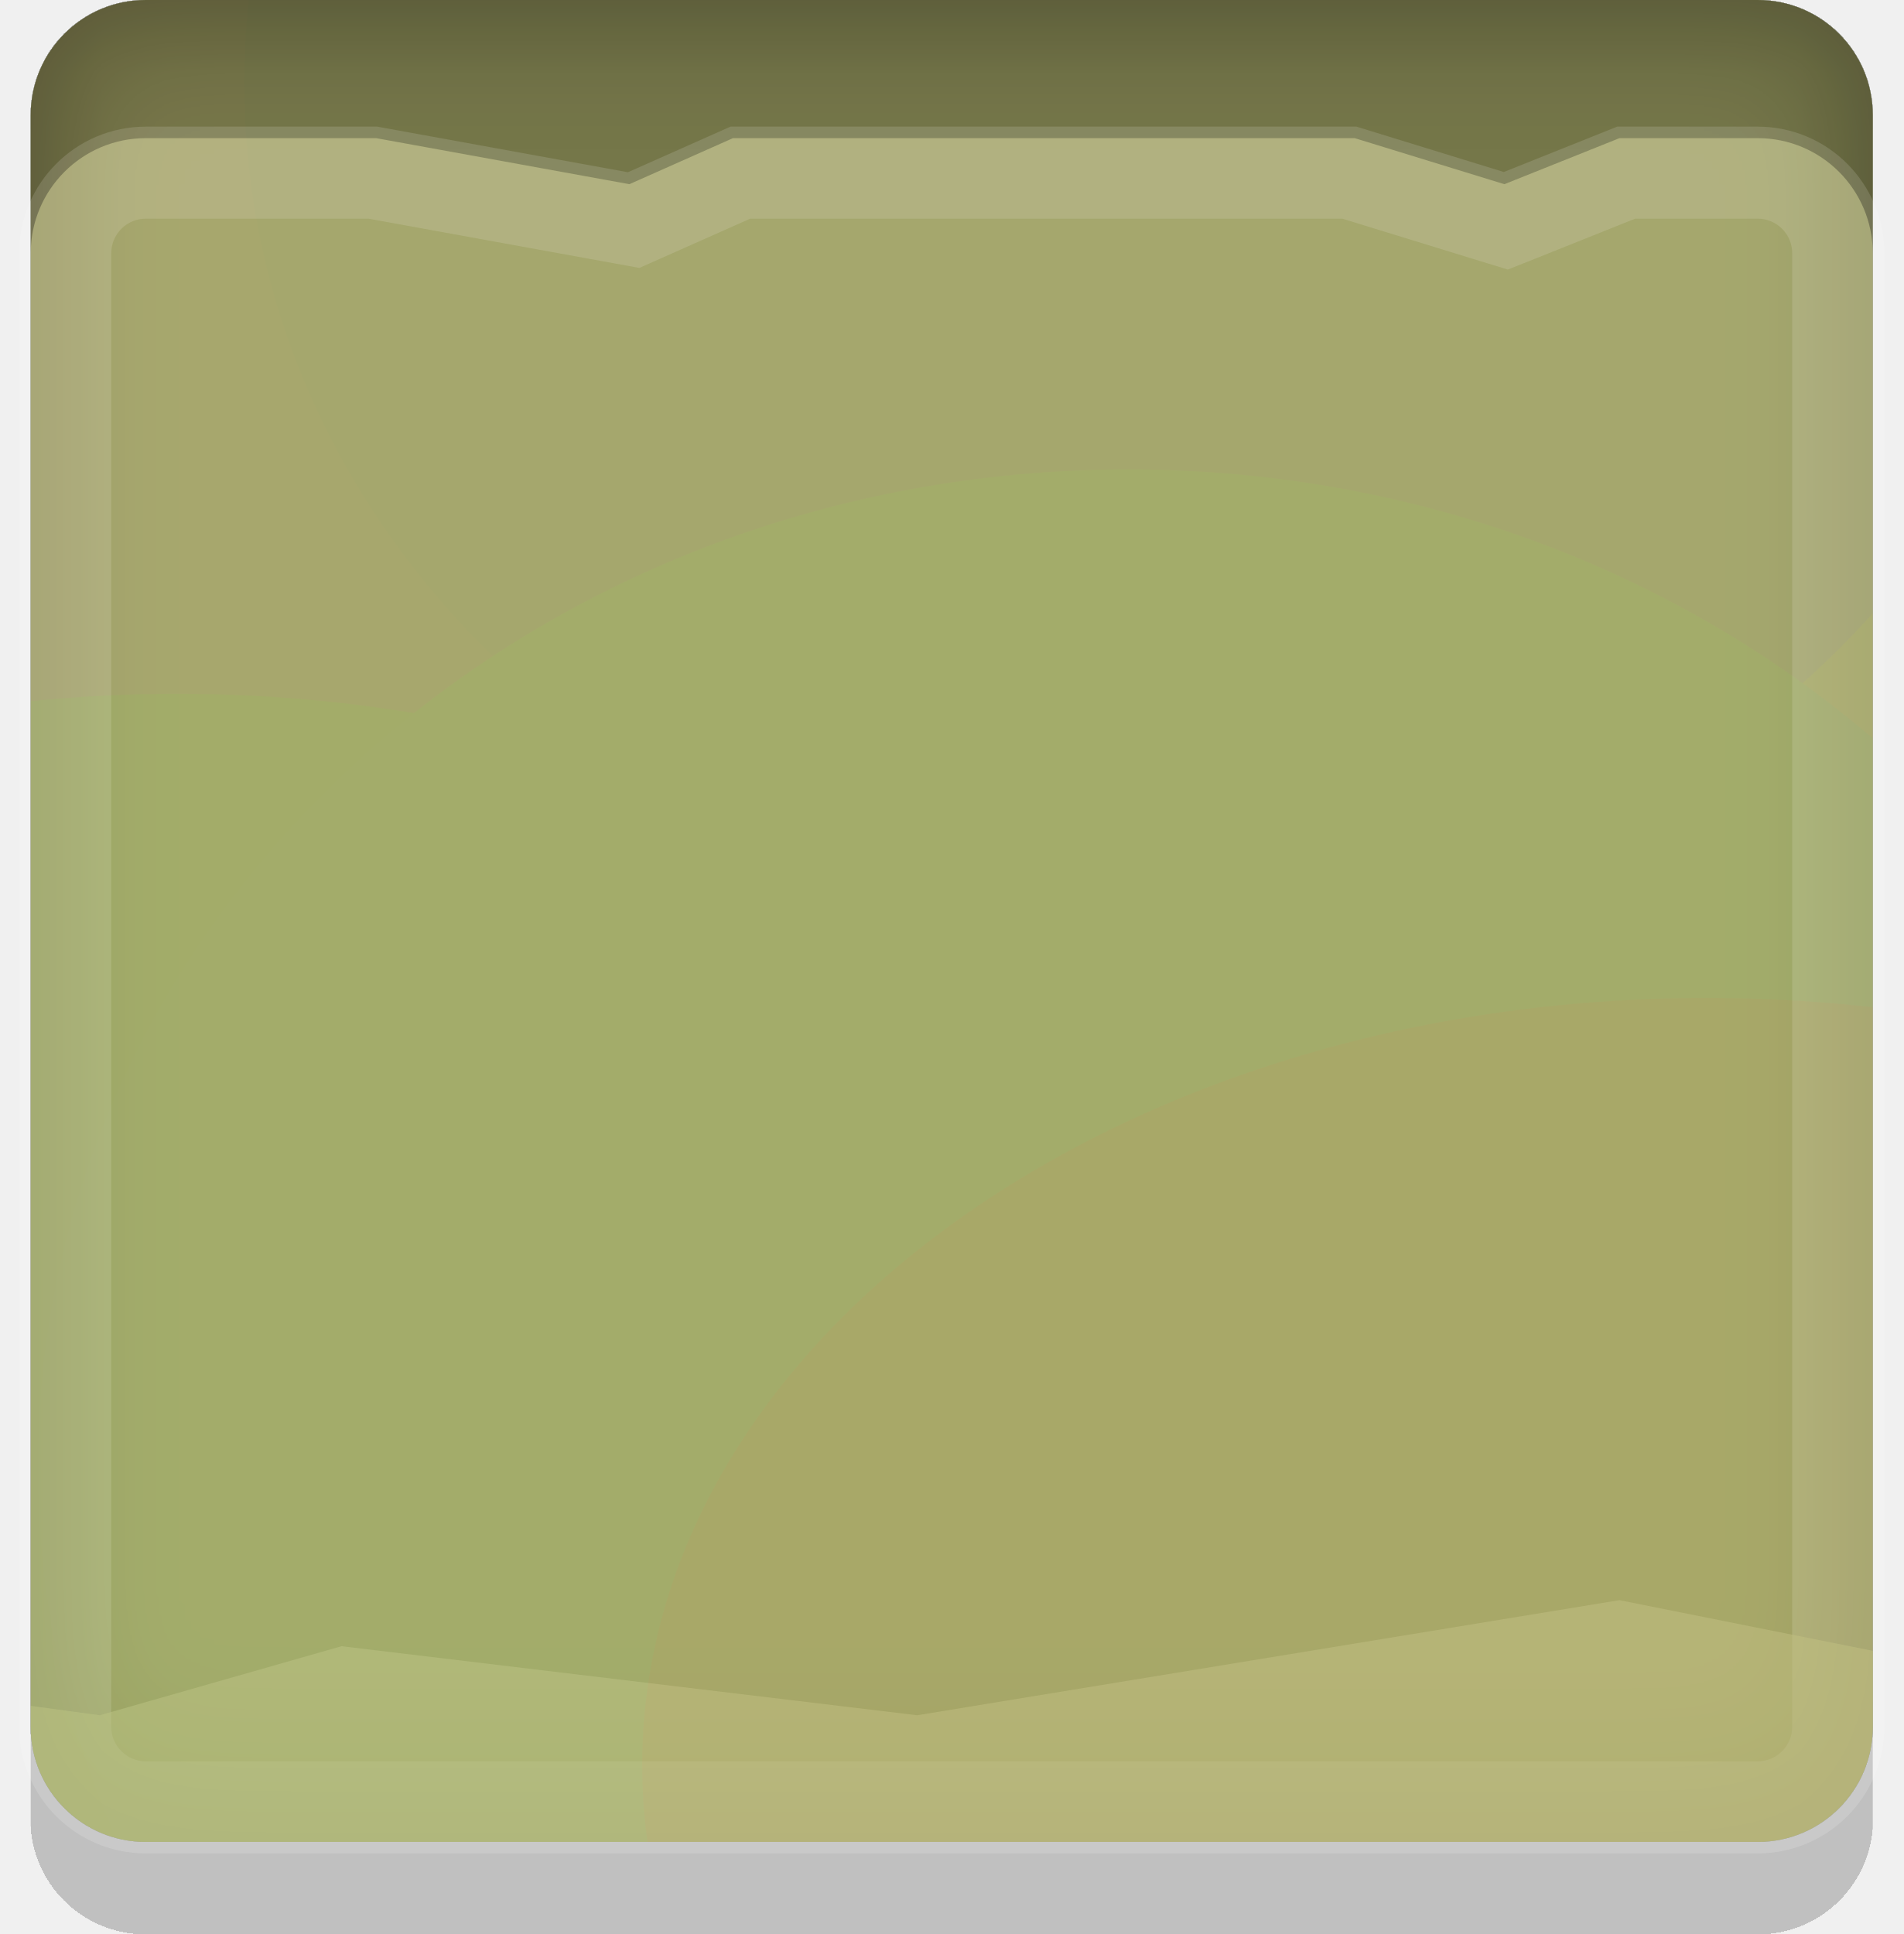
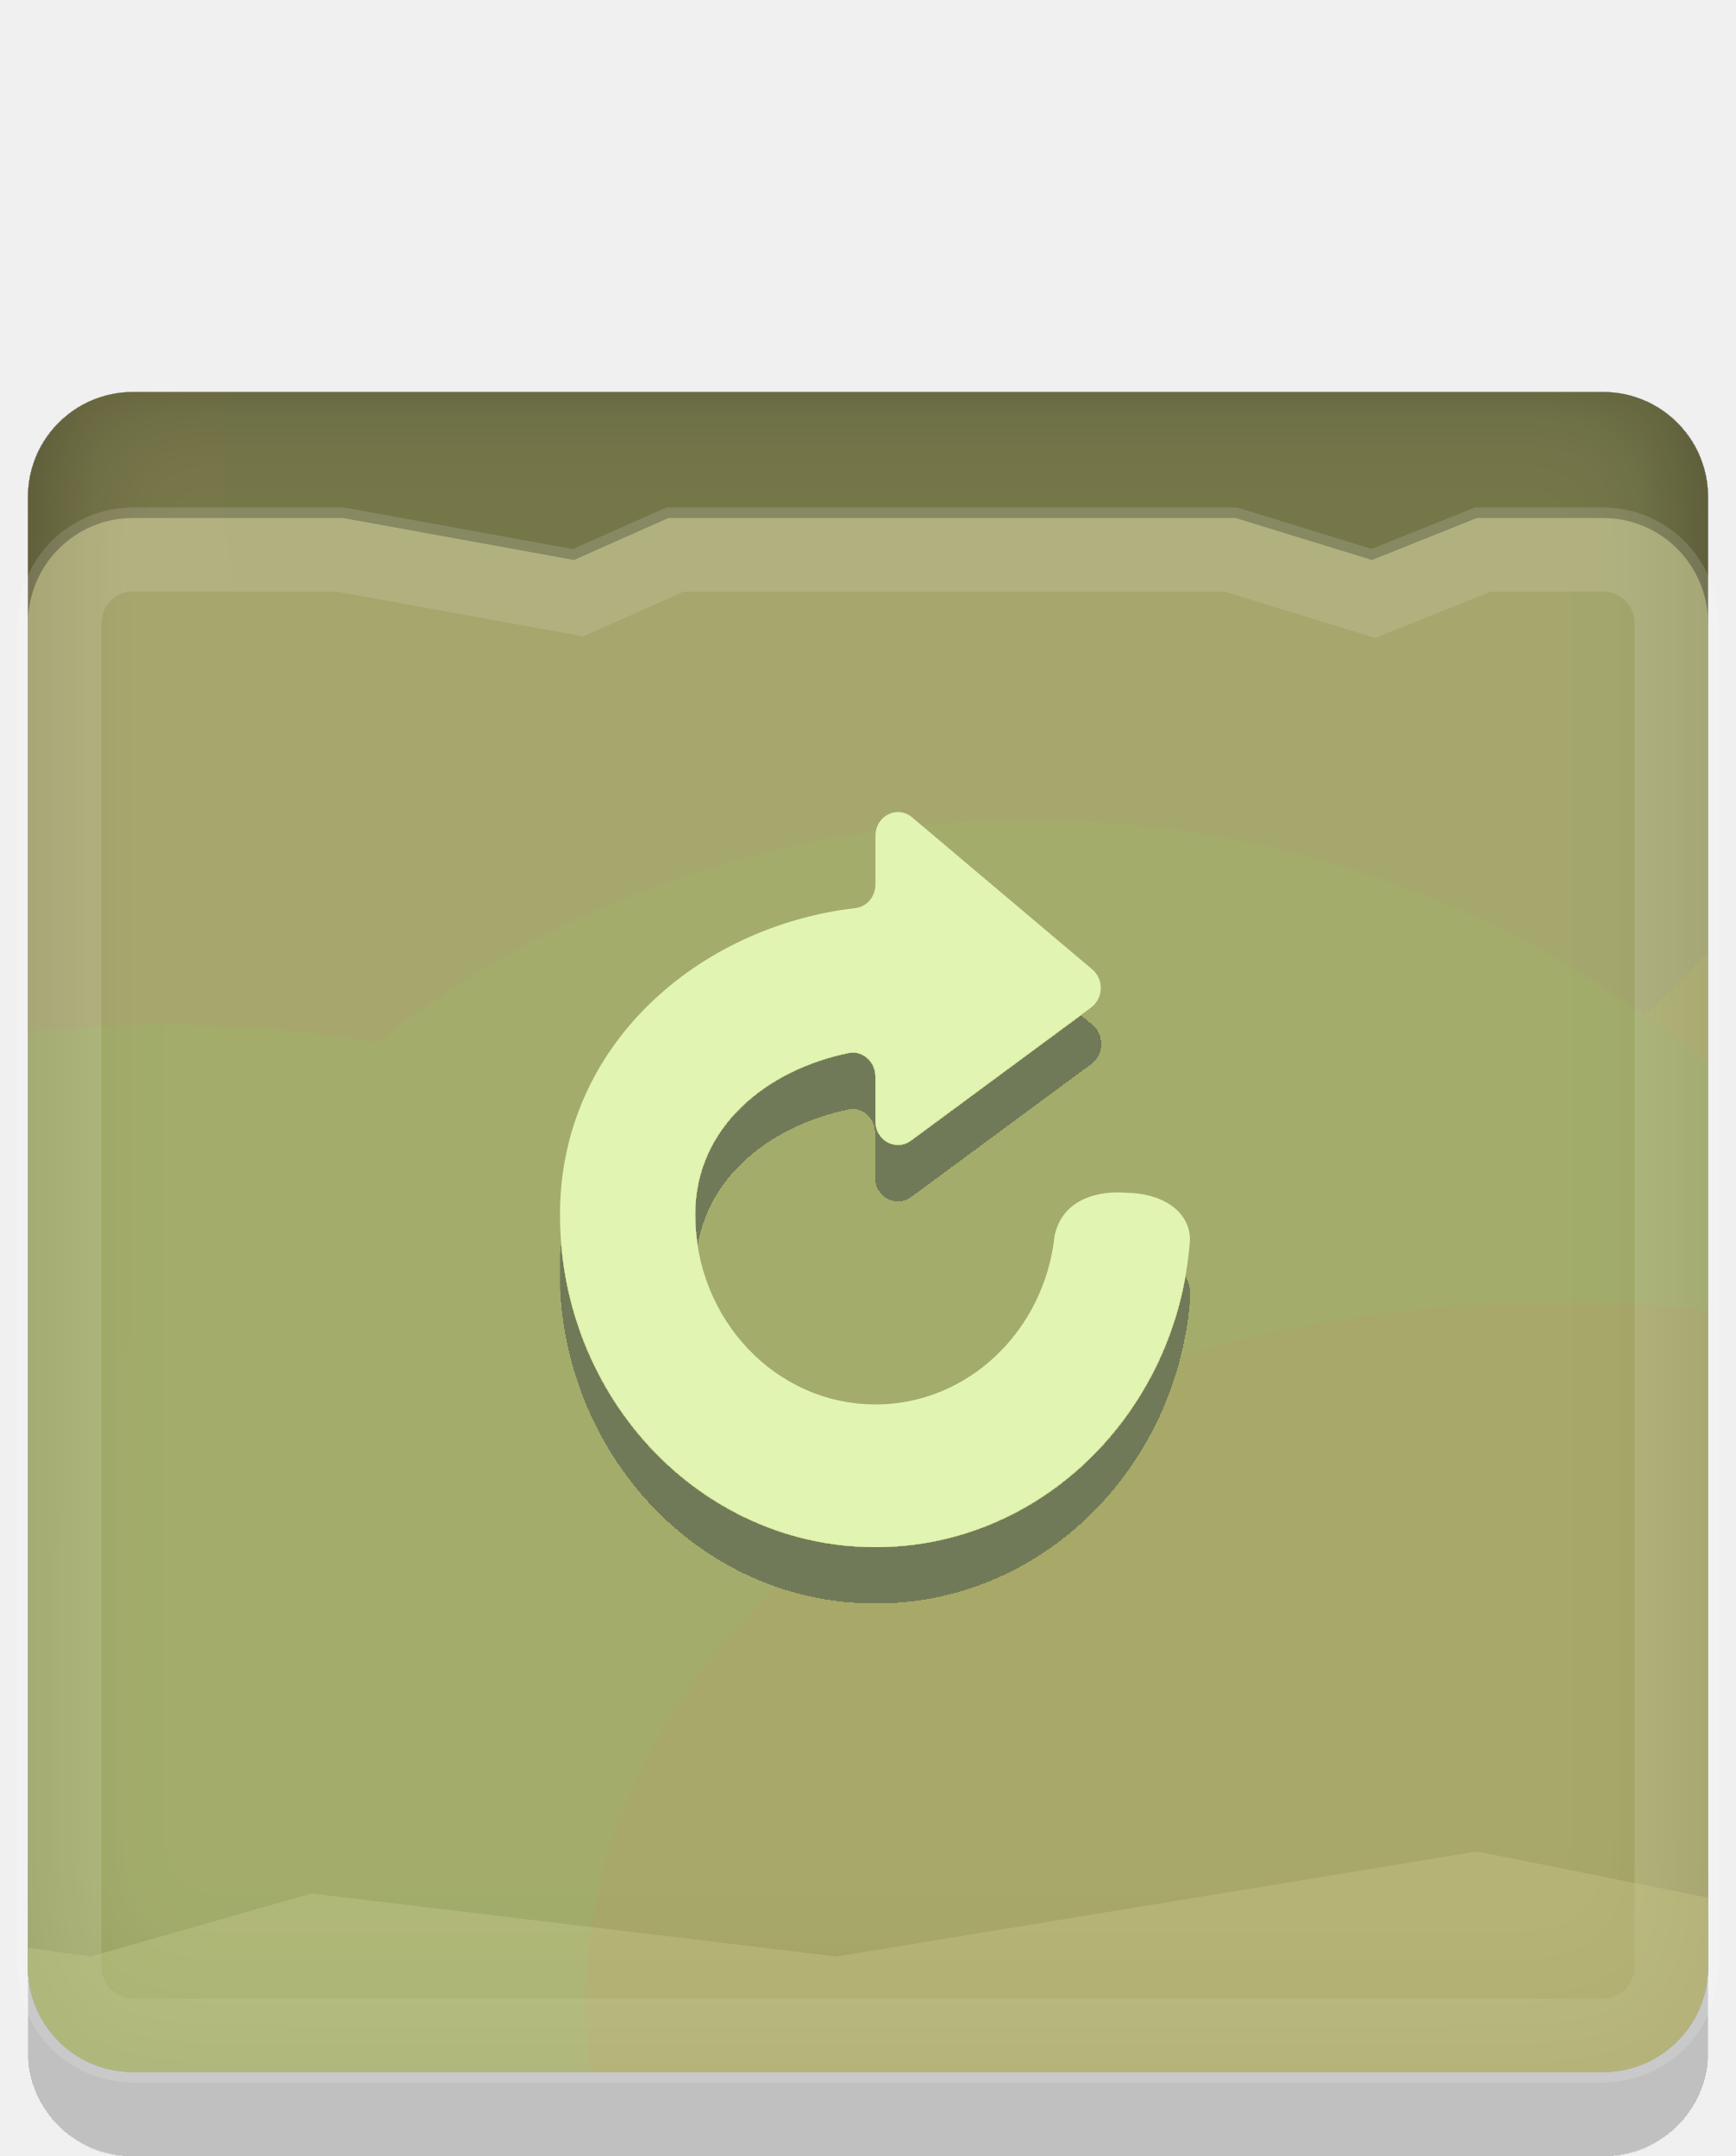
- <svg xmlns="http://www.w3.org/2000/svg" width="62" height="63" viewBox="0 0 62 63" fill="none">
-   <g filter="url(#filter0_di_234_3599)">
-     <path d="M4.75 60L57.25 60C59.321 60 61 58.321 61 56.25L61 3.75C61 1.679 59.321 0 57.25 0L4.75 0C2.679 0 1 1.679 1 3.75L1 56.25C1 58.321 2.679 60 4.75 60Z" fill="#787B4A" />
+ <svg xmlns="http://www.w3.org/2000/svg" width="62" height="77" viewBox="0 0 62 77" fill="none">
+   <g filter="url(#filter0_di_236_3692)">
+     <path d="M4.75 74H57.25C59.321 74 61 72.321 61 70.25L61 17.75C61 15.679 59.321 14 57.25 14L4.75 14C2.679 14 1 15.679 1 17.75L1 70.25C1 72.321 2.679 74 4.75 74Z" fill="#787B4A" />
  </g>
  <g style="mix-blend-mode:screen">
-     <path d="M57.25 60C59.321 60 61 58.321 61 56.25L61 8.25C61 6.179 59.321 4.5 57.25 4.5H52.75L49 6L44.125 4.5L23.875 4.5L20.5 6L12.25 4.5H4.75C2.679 4.5 1 6.179 1 8.25L1 56.25C1 58.321 2.679 60 4.75 60L57.25 60Z" fill="#646736" />
-     <path d="M48.669 7.076L49.049 7.192L49.418 7.045L52.967 5.625H57.25C58.7 5.625 59.875 6.8 59.875 8.25L59.875 56.25C59.875 57.7 58.7 58.875 57.25 58.875L4.75 58.875C3.3 58.875 2.125 57.7 2.125 56.25L2.125 8.25C2.125 6.8 3.3 5.625 4.75 5.625H12.149L20.299 7.107L20.64 7.169L20.957 7.028L24.113 5.625L43.956 5.625L48.669 7.076Z" stroke="white" stroke-opacity="0.15" stroke-width="3" />
+     <path d="M57.25 74C59.321 74 61 72.321 61 70.25L61 22.25C61 20.179 59.321 18.5 57.25 18.5H52.75L49 20L44.125 18.5L23.875 18.5L20.5 20L12.25 18.5H4.75C2.679 18.5 1 20.179 1 22.25L1 70.25C1 72.321 2.679 74 4.75 74H57.25Z" fill="#646736" />
+     <path d="M48.669 21.076L49.049 21.192L49.418 21.045L52.967 19.625H57.25C58.7 19.625 59.875 20.8 59.875 22.25L59.875 70.25C59.875 71.7 58.7 72.875 57.25 72.875H4.75C3.3 72.875 2.125 71.7 2.125 70.25L2.125 22.25C2.125 20.8 3.3 19.625 4.75 19.625H12.149L20.299 21.107L20.64 21.169L20.957 21.028L24.113 19.625L43.956 19.625L48.669 21.076Z" stroke="white" stroke-opacity="0.15" stroke-width="3" />
  </g>
  <g style="mix-blend-mode:lighten" opacity="0.5">
-     <path fill-rule="evenodd" clip-rule="evenodd" d="M60.98 56.633C60.788 58.524 59.192 60 57.25 60L4.75 60C2.679 60 1 58.321 1 56.25V55.568L3.25 55.875L11.125 53.625L29.875 55.875L52.75 52.125L61 53.775V56.25C61 56.38 60.993 56.507 60.98 56.633Z" fill="#CACC8E" />
+     <path fill-rule="evenodd" clip-rule="evenodd" d="M60.98 70.633C60.788 72.524 59.192 74 57.25 74H4.75C2.679 74 1 72.321 1 70.25V69.568L3.25 69.875L11.125 67.625L29.875 69.875L52.75 66.125L61 67.775V70.25C61 70.38 60.993 70.507 60.98 70.633Z" fill="#CACC8E" />
  </g>
  <g style="mix-blend-mode:color" opacity="0.2">
-     <path d="M4.75 60L57.25 60C59.321 60 61 58.321 61 56.25L61 3.75C61 1.679 59.321 0 57.25 0L4.75 0C2.679 0 1 1.679 1 3.75L1 56.25C1 58.321 2.679 60 4.75 60Z" fill="#F8FF8E" fill-opacity="0.5" />
+     <path d="M4.75 74H57.25C59.321 74 61 72.321 61 70.25L61 17.75C61 15.679 59.321 14 57.25 14L4.75 14C2.679 14 1 15.679 1 17.75L1 70.25C1 72.321 2.679 74 4.75 74Z" fill="#F8FF8E" fill-opacity="0.5" />
  </g>
-   <mask id="mask0_234_3599" style="mask-type:alpha" maskUnits="userSpaceOnUse" x="1" y="0" width="60" height="60">
-     <path opacity="0.1" d="M4.75 60L57.25 60C59.321 60 61 58.321 61 56.25L61 3.75C61 1.679 59.321 0 57.25 0L4.75 0C2.679 0 1 1.679 1 3.75L1 56.25C1 58.321 2.679 60 4.75 60Z" fill="#5D6035" />
+   <mask id="mask0_236_3692" style="mask-type:alpha" maskUnits="userSpaceOnUse" x="1" y="14" width="60" height="60">
+     <path opacity="0.1" d="M4.75 74H57.25C59.321 74 61 72.321 61 70.25L61 17.75C61 15.679 59.321 14 57.25 14L4.75 14C2.679 14 1 15.679 1 17.75L1 70.25C1 72.321 2.679 74 4.75 74Z" fill="#5D6035" />
  </mask>
-   <g mask="url(#mask0_234_3599)">
-     <g filter="url(#filter1_d_234_3599)">
-       <path d="M-55.25 60L57.25 60C59.321 60 61 58.321 61 56.25L61 3.75C61 1.679 59.321 0 57.25 0L-55.25 0C-57.321 0 -59 1.679 -59 3.75V56.25C-59 58.321 -57.321 60 -55.25 60Z" fill="#704A7B" />
+   <g mask="url(#mask0_236_3692)">
+     <g filter="url(#filter1_d_236_3692)">
+       <path d="M-55.25 74L57.25 74C59.321 74 61 72.321 61 70.25L61 17.75C61 15.679 59.321 14 57.25 14L-55.25 14C-57.321 14 -59 15.679 -59 17.75V70.25C-59 72.321 -57.321 74 -55.25 74Z" fill="#704A7B" />
    </g>
-     <path d="M47.636 -9.126C30.729 -9.126 17.023 1.479 17.023 14.562C17.023 27.644 30.729 38.249 47.636 38.249C64.544 38.249 78.25 27.644 78.25 14.562C78.25 1.479 64.544 -9.126 47.636 -9.126Z" fill="#7B6E4A" />
-     <path d="M5.778 22.602C-13.122 22.602 -28.443 33.66 -28.443 47.301C-28.443 60.942 -13.122 72.001 5.778 72.001C24.678 72.001 39.999 60.942 39.999 47.301C39.999 33.66 24.678 22.602 5.778 22.602Z" fill="#4A7B51" />
-     <path d="M37.853 -24.615C21.341 -24.615 7.956 -12.389 7.956 2.692C7.956 17.774 21.341 30 37.853 30C54.365 30 67.75 17.774 67.75 2.692C67.75 -12.389 54.365 -24.615 37.853 -24.615Z" fill="#5F4A7B" />
-     <path d="M36.742 15.292C17.132 15.292 1.235 29.834 1.235 47.771C1.235 65.709 17.132 80.25 36.742 80.25C56.353 80.25 72.25 65.709 72.25 47.771C72.25 29.834 56.353 15.292 36.742 15.292Z" fill="#4A7B61" />
-     <path d="M55.584 32.508C36.438 32.508 20.918 43.699 20.918 57.504C20.918 71.309 36.438 82.499 55.584 82.499C74.73 82.499 90.25 71.309 90.25 57.504C90.25 43.699 74.73 32.508 55.584 32.508Z" fill="#7B534A" />
-     <path d="M4.75 60L57.25 60C59.321 60 61 58.321 61 56.25L61 3.75C61 1.679 59.321 0 57.25 0L4.75 0C2.679 0 1 1.679 1 3.75L1 56.25C1 58.321 2.679 60 4.75 60Z" fill="#787B4A" fill-opacity="0.01" />
+     <path d="M47.636 4.874C30.729 4.874 17.023 15.479 17.023 28.562C17.023 41.644 30.729 52.249 47.636 52.249C64.544 52.249 78.25 41.644 78.25 28.562C78.25 15.479 64.544 4.874 47.636 4.874Z" fill="#7B6E4A" />
+     <path d="M5.778 36.602C-13.122 36.602 -28.443 47.66 -28.443 61.301C-28.443 74.942 -13.122 86.001 5.778 86.001C24.678 86.001 39.999 74.942 39.999 61.301C39.999 47.66 24.678 36.602 5.778 36.602Z" fill="#4A7B51" />
+     <path d="M37.853 -10.615C21.341 -10.615 7.956 1.611 7.956 16.692C7.956 31.774 21.341 43.999 37.853 43.999C54.365 43.999 67.75 31.774 67.75 16.692C67.75 1.611 54.365 -10.615 37.853 -10.615Z" fill="#5F4A7B" />
+     <path d="M36.742 29.292C17.132 29.292 1.235 43.834 1.235 61.771C1.235 79.709 17.132 94.25 36.742 94.25C56.353 94.25 72.25 79.709 72.25 61.771C72.25 43.834 56.353 29.292 36.742 29.292Z" fill="#4A7B61" />
+     <path d="M55.584 46.508C36.438 46.508 20.918 57.699 20.918 71.504C20.918 85.309 36.438 96.499 55.584 96.499C74.73 96.499 90.25 85.309 90.25 71.504C90.25 57.699 74.73 46.508 55.584 46.508Z" fill="#7B534A" />
+     <path d="M4.75 74H57.25C59.321 74 61 72.321 61 70.25L61 17.75C61 15.679 59.321 14 57.25 14L4.75 14C2.679 14 1 15.679 1 17.75L1 70.25C1 72.321 2.679 74 4.75 74Z" fill="#787B4A" fill-opacity="0.01" />
+   </g>
+   <g filter="url(#filter2_d_236_3692)">
+     <path fill-rule="evenodd" clip-rule="evenodd" d="M40.158 42.596C40.158 42.596 38.049 42.361 37.664 44.13C37.305 47.522 34.578 50.159 31.266 50.159C27.711 50.159 24.828 47.118 24.828 43.367C24.828 40.238 27.395 38.197 30.311 37.606C30.806 37.506 31.266 37.907 31.266 38.439V40.041C31.266 40.727 31.998 41.129 32.531 40.735L38.971 35.98C39.186 35.82 39.314 35.562 39.314 35.285C39.314 35.028 39.203 34.784 39.012 34.623L32.572 29.188C32.045 28.743 31.266 29.139 31.266 29.849V31.587C31.266 32.018 30.961 32.382 30.555 32.43C24.931 33.087 20 37.34 20 43.367C20 49.932 25.044 55.254 31.266 55.254C37.198 55.254 42.058 50.418 42.5 44.279C42.5 43.299 41.565 42.596 40.158 42.596Z" fill="#E1F4B1" />
  </g>
  <defs>
-     <filter id="filter0_di_234_3599" x="1" y="-1.5" width="60" height="64.5" filterUnits="userSpaceOnUse" color-interpolation-filters="sRGB">
+     <filter id="filter0_di_236_3692" x="1" y="12.5" width="60" height="64.5" filterUnits="userSpaceOnUse" color-interpolation-filters="sRGB">
      <feFlood flood-opacity="0" result="BackgroundImageFix" />
      <feColorMatrix in="SourceAlpha" type="matrix" values="0 0 0 0 0 0 0 0 0 0 0 0 0 0 0 0 0 0 127 0" result="hardAlpha" />
      <feOffset dy="3" />
      <feComposite in2="hardAlpha" operator="out" />
      <feColorMatrix type="matrix" values="0 0 0 0 0 0 0 0 0 0 0 0 0 0 0 0 0 0 0.2 0" />
-       <feBlend mode="normal" in2="BackgroundImageFix" result="effect1_dropShadow_234_3599" />
-       <feBlend mode="normal" in="SourceGraphic" in2="effect1_dropShadow_234_3599" result="shape" />
+       <feBlend mode="normal" in2="BackgroundImageFix" result="effect1_dropShadow_236_3692" />
+       <feBlend mode="normal" in="SourceGraphic" in2="effect1_dropShadow_236_3692" result="shape" />
      <feColorMatrix in="SourceAlpha" type="matrix" values="0 0 0 0 0 0 0 0 0 0 0 0 0 0 0 0 0 0 127 0" result="hardAlpha" />
      <feOffset dy="-1.5" />
      <feGaussianBlur stdDeviation="2.5" />
      <feComposite in2="hardAlpha" operator="arithmetic" k2="-1" k3="1" />
      <feColorMatrix type="matrix" values="0 0 0 0 0 0 0 0 0 0 0 0 0 0 0 0 0 0 0.3 0" />
-       <feBlend mode="normal" in2="shape" result="effect2_innerShadow_234_3599" />
+       <feBlend mode="normal" in2="shape" result="effect2_innerShadow_236_3692" />
    </filter>
-     <filter id="filter1_d_234_3599" x="-59" y="0" width="120" height="63" filterUnits="userSpaceOnUse" color-interpolation-filters="sRGB">
+     <filter id="filter1_d_236_3692" x="-59" y="14" width="120" height="63" filterUnits="userSpaceOnUse" color-interpolation-filters="sRGB">
      <feFlood flood-opacity="0" result="BackgroundImageFix" />
      <feColorMatrix in="SourceAlpha" type="matrix" values="0 0 0 0 0 0 0 0 0 0 0 0 0 0 0 0 0 0 127 0" result="hardAlpha" />
      <feOffset dy="3" />
      <feComposite in2="hardAlpha" operator="out" />
      <feColorMatrix type="matrix" values="0 0 0 0 0 0 0 0 0 0 0 0 0 0 0 0 0 0 0.2 0" />
-       <feBlend mode="normal" in2="BackgroundImageFix" result="effect1_dropShadow_234_3599" />
-       <feBlend mode="normal" in="SourceGraphic" in2="effect1_dropShadow_234_3599" result="shape" />
+       <feBlend mode="normal" in2="BackgroundImageFix" result="effect1_dropShadow_236_3692" />
+       <feBlend mode="normal" in="SourceGraphic" in2="effect1_dropShadow_236_3692" result="shape" />
+     </filter>
+     <filter id="filter2_d_236_3692" x="20" y="29" width="22.5" height="28.254" filterUnits="userSpaceOnUse" color-interpolation-filters="sRGB">
+       <feFlood flood-opacity="0" result="BackgroundImageFix" />
+       <feColorMatrix in="SourceAlpha" type="matrix" values="0 0 0 0 0 0 0 0 0 0 0 0 0 0 0 0 0 0 127 0" result="hardAlpha" />
+       <feOffset dy="2" />
+       <feComposite in2="hardAlpha" operator="out" />
+       <feColorMatrix type="matrix" values="0 0 0 0 0.439 0 0 0 0 0.478 0 0 0 0 0.345 0 0 0 1 0" />
+       <feBlend mode="normal" in2="BackgroundImageFix" result="effect1_dropShadow_236_3692" />
+       <feBlend mode="normal" in="SourceGraphic" in2="effect1_dropShadow_236_3692" result="shape" />
    </filter>
  </defs>
</svg>
